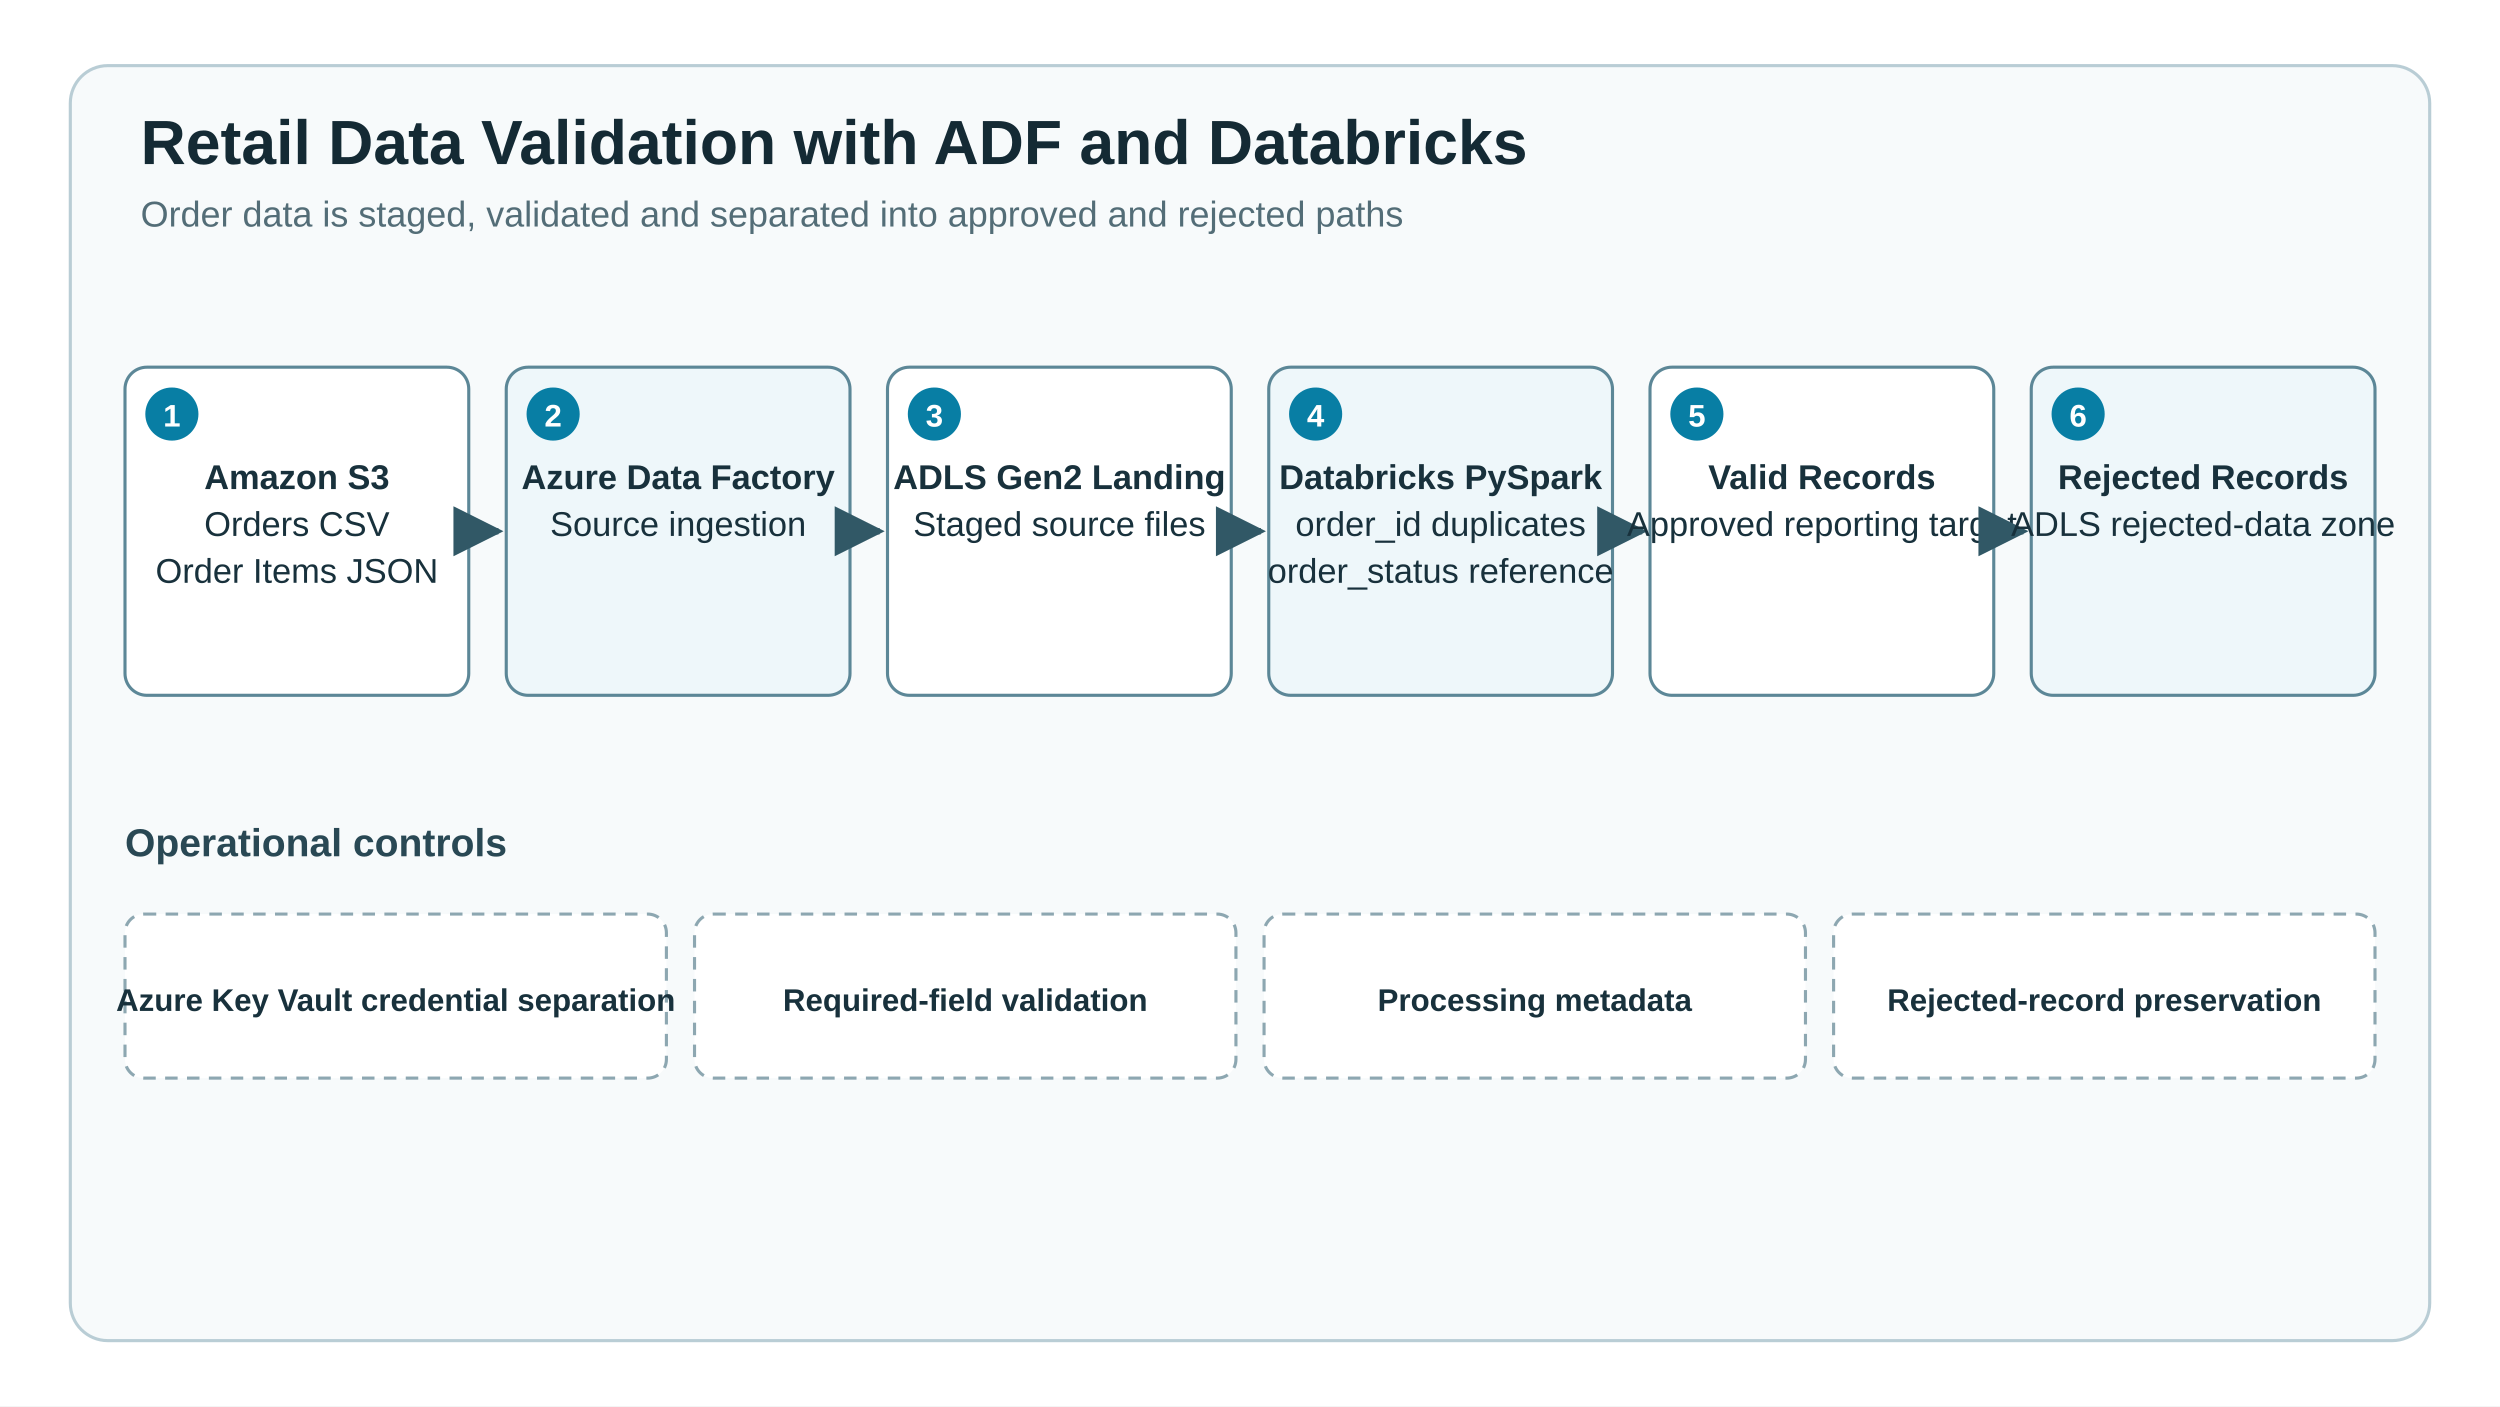
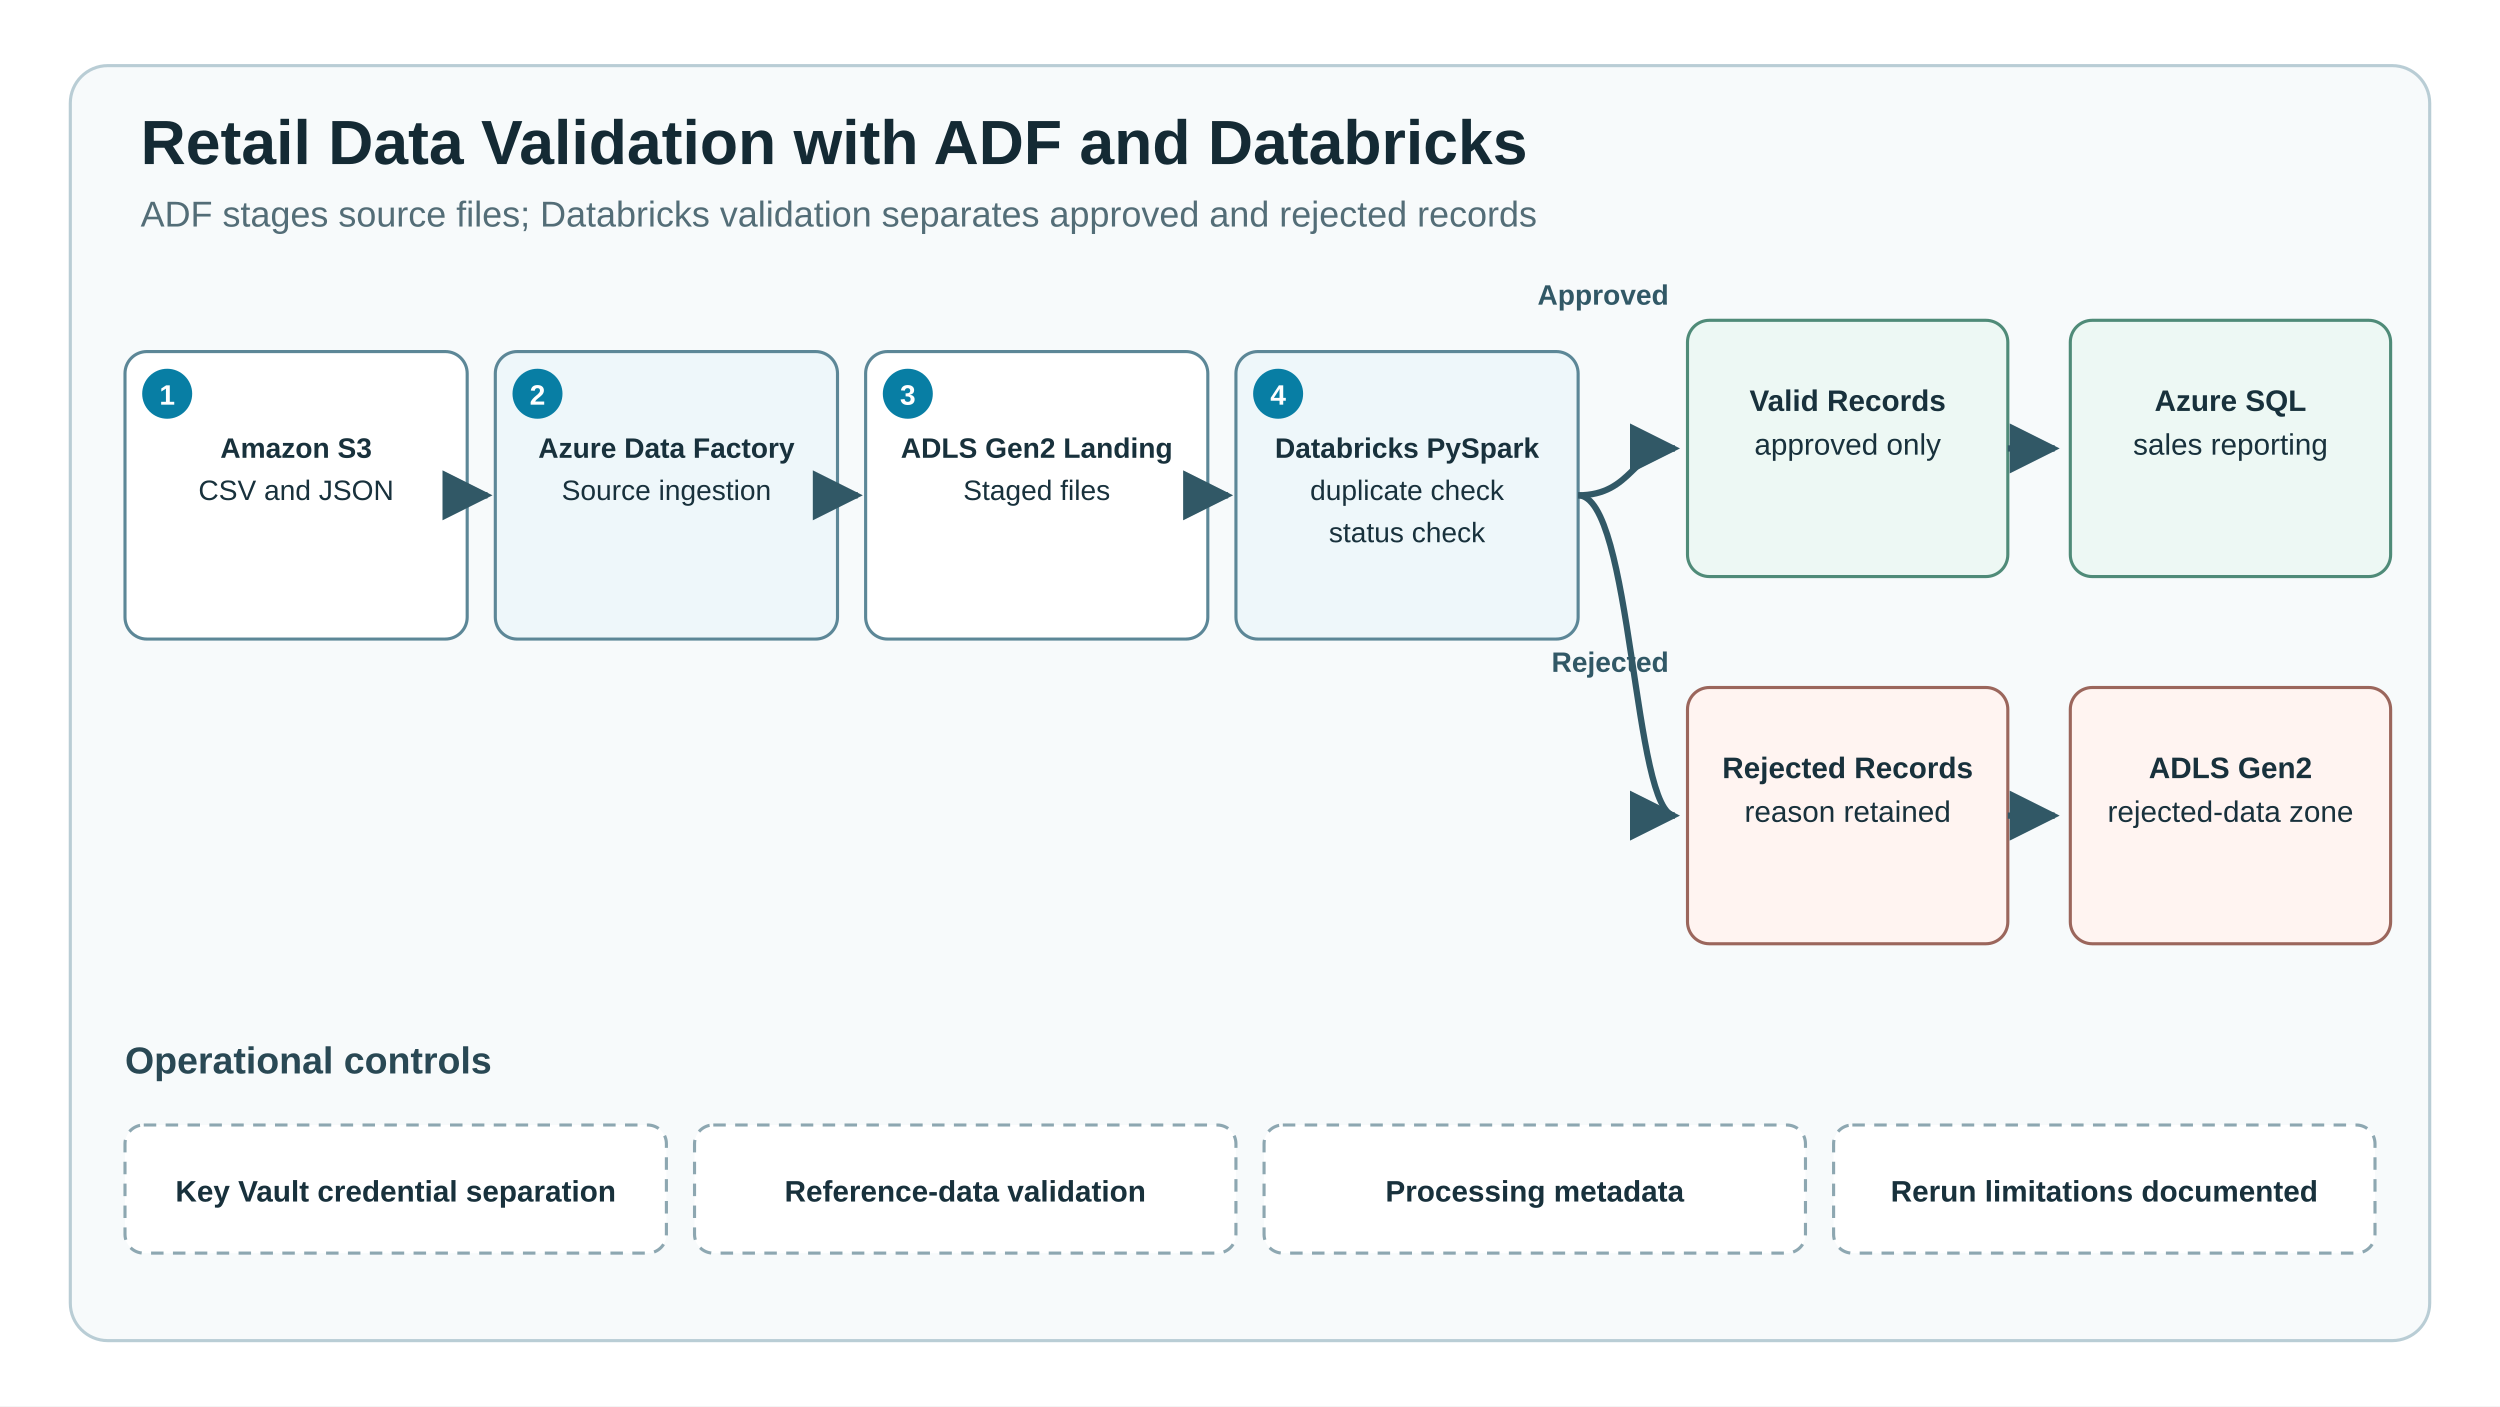
<svg xmlns="http://www.w3.org/2000/svg" viewBox="0 0 1600 900" role="img" aria-labelledby="title desc">
  <defs>
    <marker id="arrow" viewBox="0 0 10 10" refX="9" refY="5" markerWidth="8" markerHeight="8" orient="auto">
      <path d="M0 0L10 5L0 10Z" fill="#315866" />
    </marker>
  </defs>
  <rect width="1600" height="900" fill="#ffffff" />
  <rect x="45" y="42" width="1510" height="816" rx="24" fill="#f7fafb" stroke="#b9cdd5" stroke-width="2" />
  <text x="90" y="105" font-family="Arial, Helvetica, sans-serif" font-size="40" font-weight="700" fill="#142a34">Retail Data Validation with ADF and Databricks</text>
-   <text x="90" y="145" font-family="Arial, Helvetica, sans-serif" font-size="23" fill="#536d77">Order data is staged, validated and separated into approved and rejected paths</text>
+   <text x="90" y="145" font-family="Arial, Helvetica, sans-serif" font-size="23" fill="#536d77">ADF stages source files; Databricks validation separates approved and rejected records</text>
  <g font-family="Arial, Helvetica, sans-serif">
    <g>
-       <rect x="80" y="235" width="220" height="210" rx="14" fill="#ffffff" stroke="#5c8797" stroke-width="2" />
-       <circle cx="110" cy="265" r="17" fill="#087ea4" />
-       <text x="110" y="273" text-anchor="middle" font-size="20" font-weight="700" fill="#fff">1</text>
-       <text x="190" y="313" text-anchor="middle" font-size="22" font-weight="700" fill="#18313c">Amazon S3</text>
-       <text x="190" y="343" text-anchor="middle" font-size="22" font-weight="500" fill="#18313c">Orders CSV</text>
-       <text x="190" y="373" text-anchor="middle" font-size="22" font-weight="500" fill="#18313c">Order Items JSON</text>
-       <line x1="300" y1="340" x2="319" y2="340" stroke="#315866" stroke-width="4" marker-end="url(#arrow)" />
+       <rect x="80" y="225" width="219" height="184" rx="14" fill="#fff" stroke="#5c8797" stroke-width="2" />
+       <circle cx="107" cy="252" r="16" fill="#087ea4" />
+       <text x="107" y="259" text-anchor="middle" font-size="18" font-weight="700" fill="#fff">1</text>
+       <text x="189.5" y="293" text-anchor="middle" font-size="18" font-weight="700" fill="#18313c">Amazon S3</text>
+       <text x="189.5" y="320" text-anchor="middle" font-size="18" font-weight="500" fill="#18313c">CSV and JSON</text>
+       <line x1="299" y1="317" x2="312" y2="317" stroke="#315866" stroke-width="4" marker-end="url(#arrow)" />
    </g>
    <g>
-       <rect x="324" y="235" width="220" height="210" rx="14" fill="#eef7fa" stroke="#5c8797" stroke-width="2" />
-       <circle cx="354" cy="265" r="17" fill="#087ea4" />
-       <text x="354" y="273" text-anchor="middle" font-size="20" font-weight="700" fill="#fff">2</text>
-       <text x="434" y="313" text-anchor="middle" font-size="22" font-weight="700" fill="#18313c">Azure Data Factory</text>
-       <text x="434" y="343" text-anchor="middle" font-size="22" font-weight="500" fill="#18313c">Source ingestion</text>
-       <line x1="544" y1="340" x2="563" y2="340" stroke="#315866" stroke-width="4" marker-end="url(#arrow)" />
+       <rect x="317" y="225" width="219" height="184" rx="14" fill="#eef7fa" stroke="#5c8797" stroke-width="2" />
+       <circle cx="344" cy="252" r="16" fill="#087ea4" />
+       <text x="344" y="259" text-anchor="middle" font-size="18" font-weight="700" fill="#fff">2</text>
+       <text x="426.5" y="293" text-anchor="middle" font-size="18" font-weight="700" fill="#18313c">Azure Data Factory</text>
+       <text x="426.5" y="320" text-anchor="middle" font-size="18" font-weight="500" fill="#18313c">Source ingestion</text>
+       <line x1="536" y1="317" x2="549" y2="317" stroke="#315866" stroke-width="4" marker-end="url(#arrow)" />
    </g>
    <g>
-       <rect x="568" y="235" width="220" height="210" rx="14" fill="#ffffff" stroke="#5c8797" stroke-width="2" />
-       <circle cx="598" cy="265" r="17" fill="#087ea4" />
-       <text x="598" y="273" text-anchor="middle" font-size="20" font-weight="700" fill="#fff">3</text>
-       <text x="678" y="313" text-anchor="middle" font-size="22" font-weight="700" fill="#18313c">ADLS Gen2 Landing</text>
-       <text x="678" y="343" text-anchor="middle" font-size="22" font-weight="500" fill="#18313c">Staged source files</text>
-       <line x1="788" y1="340" x2="807" y2="340" stroke="#315866" stroke-width="4" marker-end="url(#arrow)" />
+       <rect x="554" y="225" width="219" height="184" rx="14" fill="#fff" stroke="#5c8797" stroke-width="2" />
+       <circle cx="581" cy="252" r="16" fill="#087ea4" />
+       <text x="581" y="259" text-anchor="middle" font-size="18" font-weight="700" fill="#fff">3</text>
+       <text x="663.5" y="293" text-anchor="middle" font-size="18" font-weight="700" fill="#18313c">ADLS Gen2 Landing</text>
+       <text x="663.5" y="320" text-anchor="middle" font-size="18" font-weight="500" fill="#18313c">Staged files</text>
+       <line x1="773" y1="317" x2="786" y2="317" stroke="#315866" stroke-width="4" marker-end="url(#arrow)" />
    </g>
    <g>
-       <rect x="812" y="235" width="220" height="210" rx="14" fill="#eef7fa" stroke="#5c8797" stroke-width="2" />
-       <circle cx="842" cy="265" r="17" fill="#087ea4" />
-       <text x="842" y="273" text-anchor="middle" font-size="20" font-weight="700" fill="#fff">4</text>
-       <text x="922" y="313" text-anchor="middle" font-size="22" font-weight="700" fill="#18313c">Databricks PySpark</text>
-       <text x="922" y="343" text-anchor="middle" font-size="22" font-weight="500" fill="#18313c">order_id duplicates</text>
-       <text x="922" y="373" text-anchor="middle" font-size="22" font-weight="500" fill="#18313c">order_status reference</text>
-       <line x1="1032" y1="340" x2="1051" y2="340" stroke="#315866" stroke-width="4" marker-end="url(#arrow)" />
+       <rect x="791" y="225" width="219" height="184" rx="14" fill="#eef7fa" stroke="#5c8797" stroke-width="2" />
+       <circle cx="818" cy="252" r="16" fill="#087ea4" />
+       <text x="818" y="259" text-anchor="middle" font-size="18" font-weight="700" fill="#fff">4</text>
+       <text x="900.5" y="293" text-anchor="middle" font-size="18" font-weight="700" fill="#18313c">Databricks PySpark</text>
+       <text x="900.5" y="320" text-anchor="middle" font-size="18" font-weight="500" fill="#18313c">duplicate check</text>
+       <text x="900.5" y="347" text-anchor="middle" font-size="18" font-weight="500" fill="#18313c">status check</text>
+     </g>
+     <path d="M 1010 317 C 1045 317, 1045 287, 1072 287" fill="none" stroke="#315866" stroke-width="4" marker-end="url(#arrow)" />
+     <text x="1068" y="195" text-anchor="end" font-size="18" font-weight="700" fill="#315866">Approved</text>
+     <g>
+       <rect x="1080" y="205" width="205" height="164" rx="14" fill="#edf8f4" stroke="#4f8b78" stroke-width="2" />
+       <text x="1182.5" y="263" text-anchor="middle" font-size="19" font-weight="700" fill="#18313c">Valid Records</text>
+       <text x="1182.5" y="291" text-anchor="middle" font-size="19" font-weight="500" fill="#18313c">approved only</text>
+       <line x1="1285" y1="287" x2="1315" y2="287" stroke="#315866" stroke-width="4" marker-end="url(#arrow)" />
    </g>
    <g>
-       <rect x="1056" y="235" width="220" height="210" rx="14" fill="#ffffff" stroke="#5c8797" stroke-width="2" />
-       <circle cx="1086" cy="265" r="17" fill="#087ea4" />
-       <text x="1086" y="273" text-anchor="middle" font-size="20" font-weight="700" fill="#fff">5</text>
-       <text x="1166" y="313" text-anchor="middle" font-size="22" font-weight="700" fill="#18313c">Valid Records</text>
-       <text x="1166" y="343" text-anchor="middle" font-size="22" font-weight="500" fill="#18313c">Approved reporting target</text>
-       <line x1="1276" y1="340" x2="1295" y2="340" stroke="#315866" stroke-width="4" marker-end="url(#arrow)" />
+       <rect x="1325" y="205" width="205" height="164" rx="14" fill="#edf8f4" stroke="#4f8b78" stroke-width="2" />
+       <text x="1427.5" y="263" text-anchor="middle" font-size="19" font-weight="700" fill="#18313c">Azure SQL</text>
+       <text x="1427.5" y="291" text-anchor="middle" font-size="19" font-weight="500" fill="#18313c">sales reporting</text>
+     </g>
+     <path d="M 1010 317 C 1045 317, 1045 522, 1072 522" fill="none" stroke="#315866" stroke-width="4" marker-end="url(#arrow)" />
+     <text x="1068" y="430" text-anchor="end" font-size="18" font-weight="700" fill="#315866">Rejected</text>
+     <g>
+       <rect x="1080" y="440" width="205" height="164" rx="14" fill="#fff4f1" stroke="#9b665c" stroke-width="2" />
+       <text x="1182.5" y="498" text-anchor="middle" font-size="19" font-weight="700" fill="#18313c">Rejected Records</text>
+       <text x="1182.5" y="526" text-anchor="middle" font-size="19" font-weight="500" fill="#18313c">reason retained</text>
+       <line x1="1285" y1="522" x2="1315" y2="522" stroke="#315866" stroke-width="4" marker-end="url(#arrow)" />
    </g>
    <g>
-       <rect x="1300" y="235" width="220" height="210" rx="14" fill="#eef7fa" stroke="#5c8797" stroke-width="2" />
-       <circle cx="1330" cy="265" r="17" fill="#087ea4" />
-       <text x="1330" y="273" text-anchor="middle" font-size="20" font-weight="700" fill="#fff">6</text>
-       <text x="1410" y="313" text-anchor="middle" font-size="22" font-weight="700" fill="#18313c">Rejected Records</text>
-       <text x="1410" y="343" text-anchor="middle" font-size="22" font-weight="500" fill="#18313c">ADLS rejected-data zone</text>
+       <rect x="1325" y="440" width="205" height="164" rx="14" fill="#fff4f1" stroke="#9b665c" stroke-width="2" />
+       <text x="1427.5" y="498" text-anchor="middle" font-size="19" font-weight="700" fill="#18313c">ADLS Gen2</text>
+       <text x="1427.5" y="526" text-anchor="middle" font-size="19" font-weight="500" fill="#18313c">rejected-data zone</text>
    </g>
-     <text x="80" y="548" font-size="25" font-weight="700" fill="#294854">Operational controls</text>
+     <text x="80" y="687" font-size="24" font-weight="700" fill="#294854">Operational controls</text>
    <g>
-       <rect x="80" y="585" width="346.5" height="105" rx="12" fill="#fff" stroke="#8da7b1" stroke-width="2" stroke-dasharray="8 6" />
-       <text x="253.25" y="647" text-anchor="middle" font-size="20" font-weight="700" fill="#18313c">Azure Key Vault credential separation</text>
+       <rect x="80" y="720" width="346.5" height="82" rx="12" fill="#fff" stroke="#8da7b1" stroke-width="2" stroke-dasharray="8 6" />
+       <text x="253.25" y="769" text-anchor="middle" font-size="19" font-weight="700" fill="#18313c">Key Vault credential separation</text>
    </g>
    <g>
-       <rect x="444.5" y="585" width="346.5" height="105" rx="12" fill="#fff" stroke="#8da7b1" stroke-width="2" stroke-dasharray="8 6" />
-       <text x="617.75" y="647" text-anchor="middle" font-size="20" font-weight="700" fill="#18313c">Required-field validation</text>
+       <rect x="444.5" y="720" width="346.5" height="82" rx="12" fill="#fff" stroke="#8da7b1" stroke-width="2" stroke-dasharray="8 6" />
+       <text x="617.75" y="769" text-anchor="middle" font-size="19" font-weight="700" fill="#18313c">Reference-data validation</text>
    </g>
    <g>
-       <rect x="809" y="585" width="346.5" height="105" rx="12" fill="#fff" stroke="#8da7b1" stroke-width="2" stroke-dasharray="8 6" />
-       <text x="982.25" y="647" text-anchor="middle" font-size="20" font-weight="700" fill="#18313c">Processing metadata</text>
+       <rect x="809" y="720" width="346.5" height="82" rx="12" fill="#fff" stroke="#8da7b1" stroke-width="2" stroke-dasharray="8 6" />
+       <text x="982.25" y="769" text-anchor="middle" font-size="19" font-weight="700" fill="#18313c">Processing metadata</text>
    </g>
    <g>
-       <rect x="1173.5" y="585" width="346.5" height="105" rx="12" fill="#fff" stroke="#8da7b1" stroke-width="2" stroke-dasharray="8 6" />
-       <text x="1346.75" y="647" text-anchor="middle" font-size="20" font-weight="700" fill="#18313c">Rejected-record preservation</text>
+       <rect x="1173.5" y="720" width="346.5" height="82" rx="12" fill="#fff" stroke="#8da7b1" stroke-width="2" stroke-dasharray="8 6" />
+       <text x="1346.75" y="769" text-anchor="middle" font-size="19" font-weight="700" fill="#18313c">Rerun limitations documented</text>
    </g>
  </g>
</svg>
